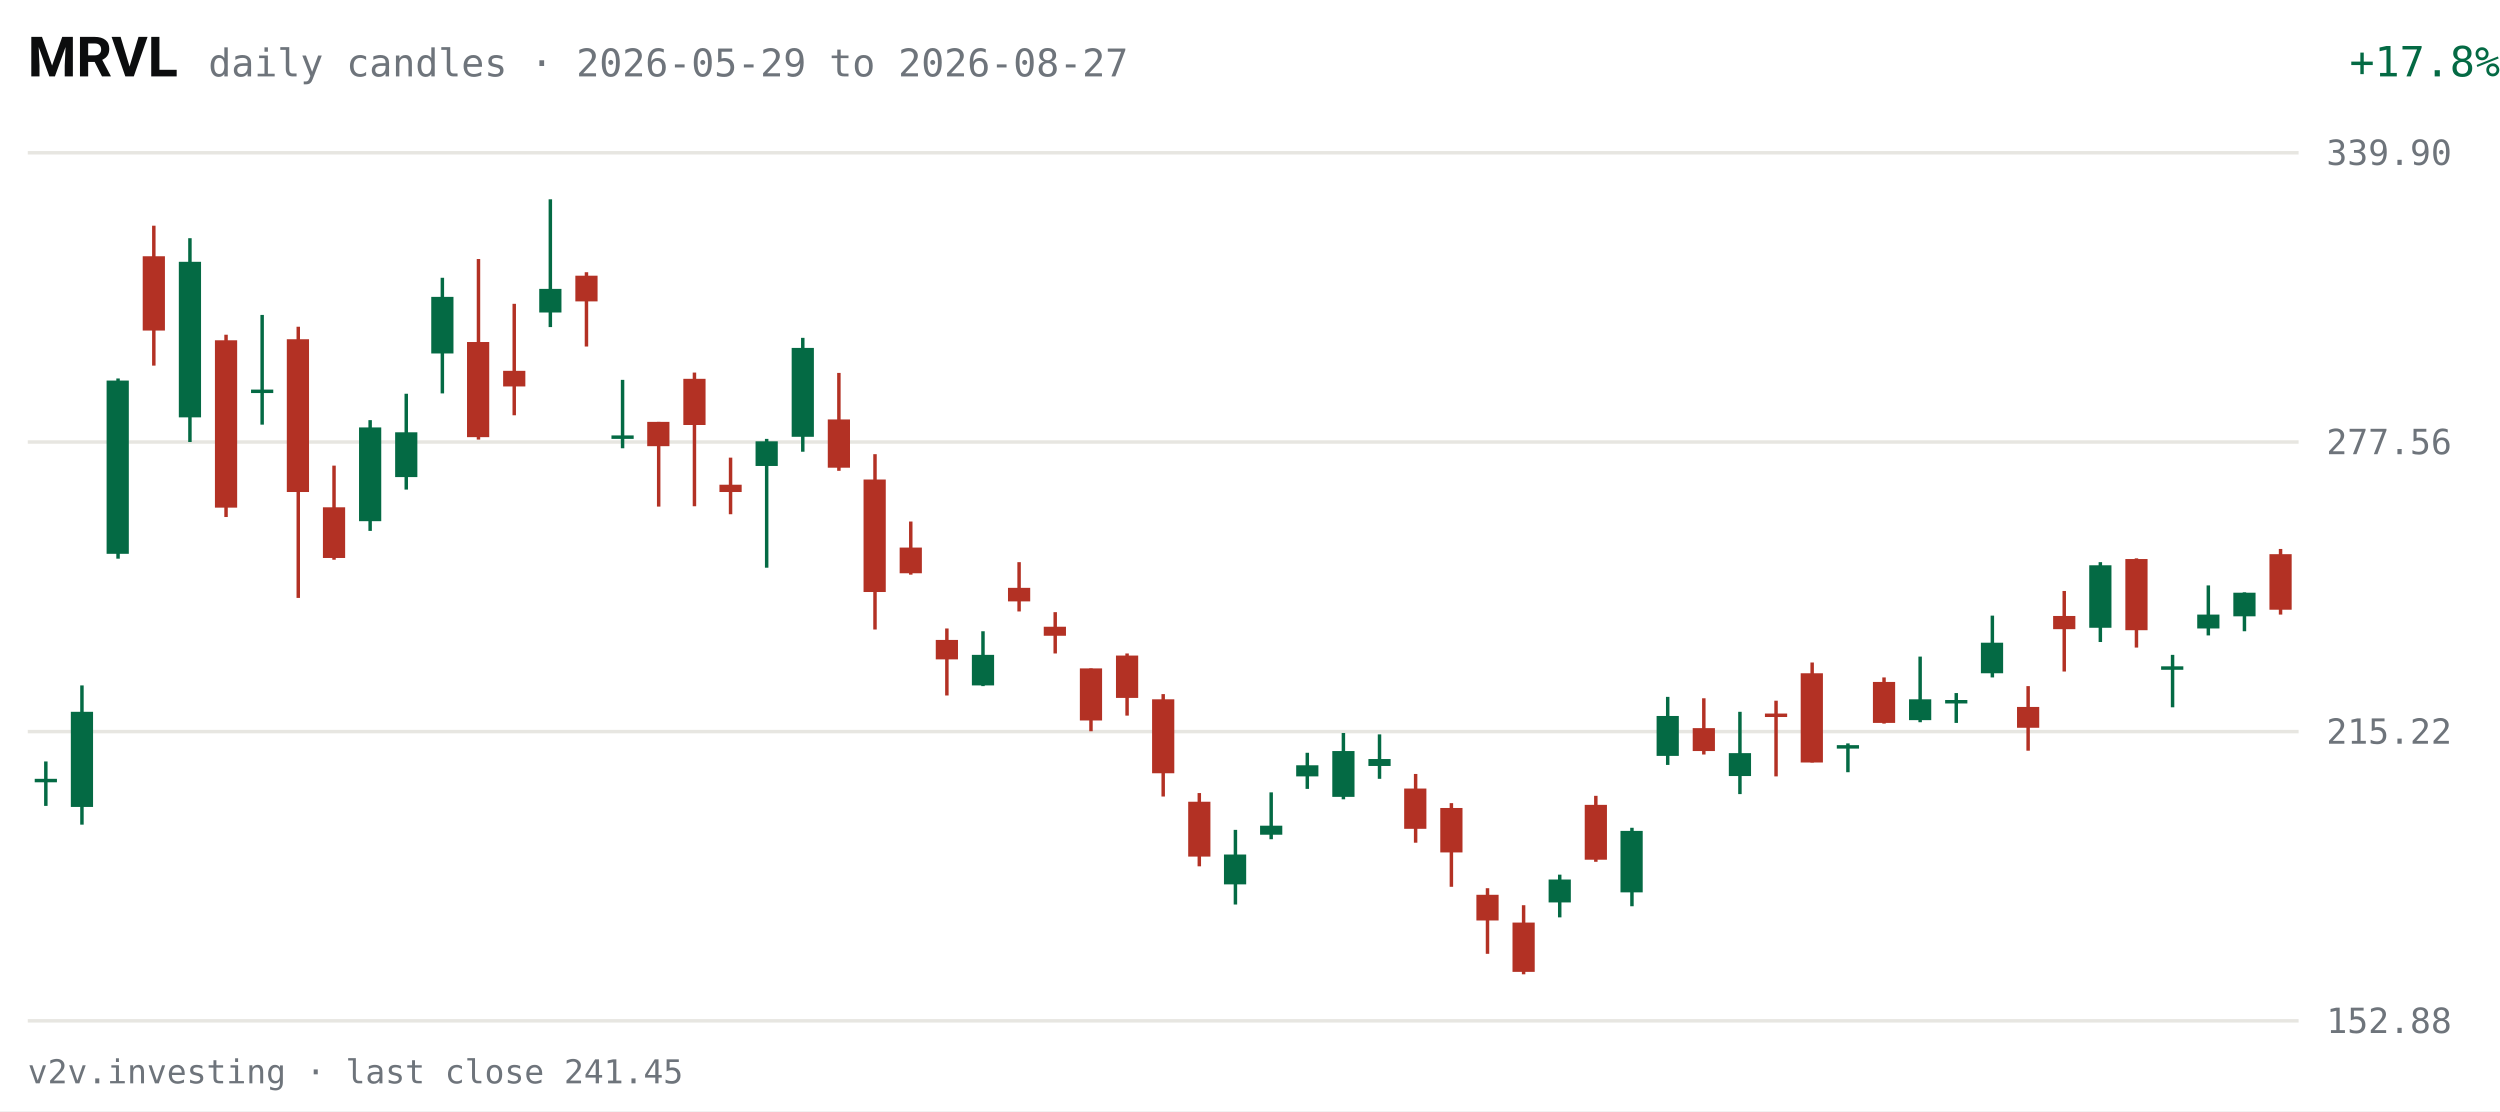
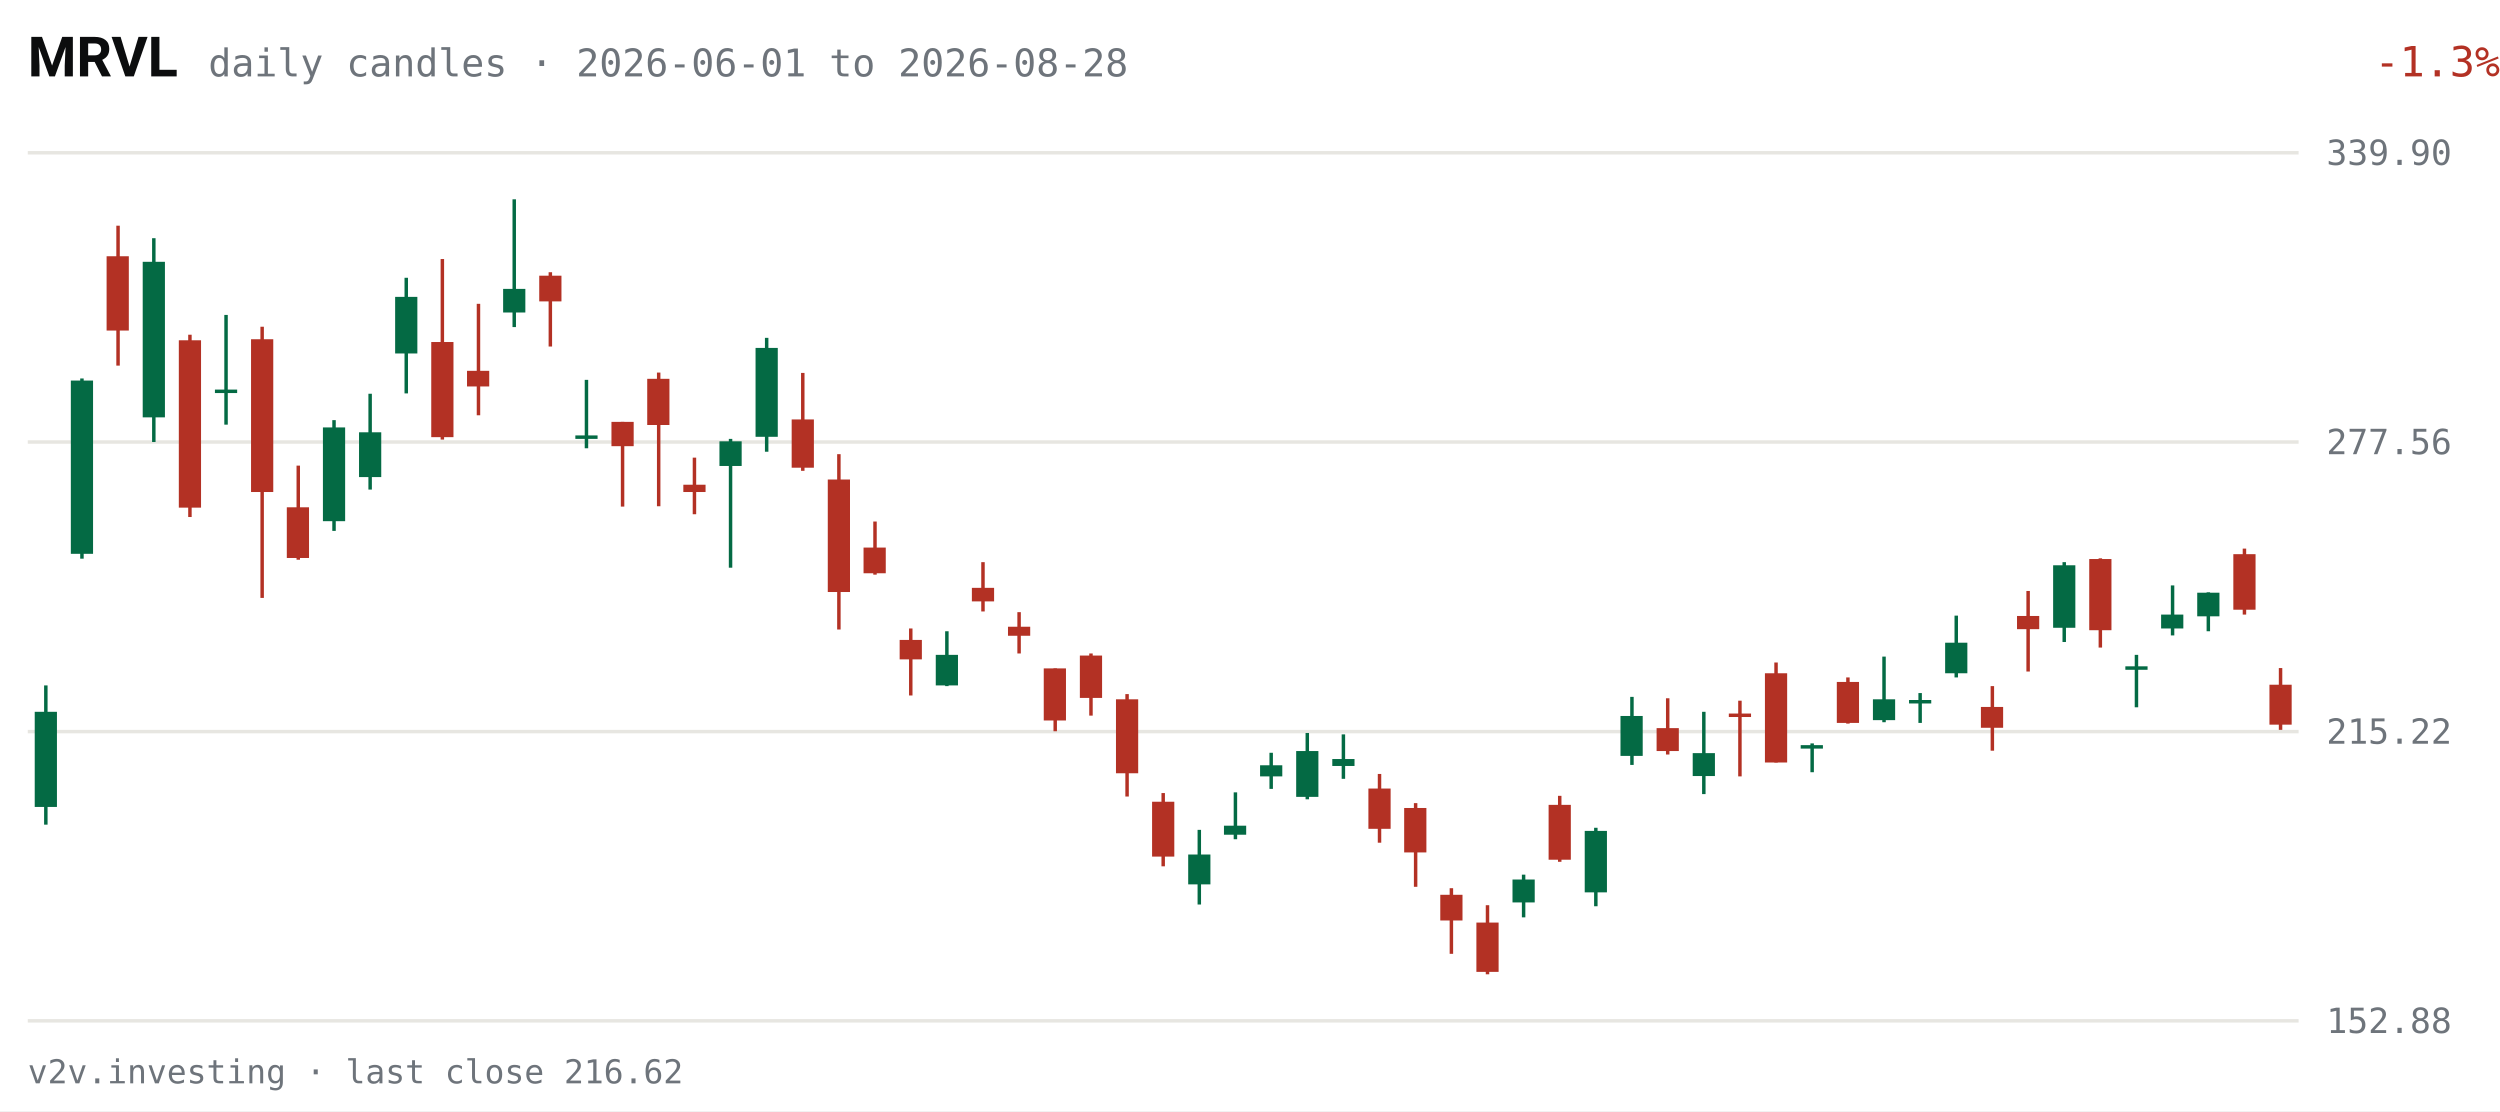
<svg xmlns="http://www.w3.org/2000/svg" viewBox="0 0 720 320" width="720" height="320" role="img" aria-label="MRVL daily candles, last 63 sessions">
  <rect width="720" height="320" fill="#FFFFFF" />
  <text x="8" y="22" fill="#0C0D0E" font-size="16" font-weight="600" font-family="system-ui,-apple-system,Segoe UI,Roboto,sans-serif">MRVL</text>
-   <text x="60" y="22" fill="#6E747B" font-size="11" font-family="ui-monospace,SFMono-Regular,Menlo,Consolas,monospace">daily candles · 2026-05-29 to 2026-08-27</text>
-   <text x="670" y="22" fill="#046A44" font-size="12" text-anchor="end" font-family="ui-monospace,SFMono-Regular,Menlo,Consolas,monospace" transform="translate(50,0)">+17.8%</text>
+   <text x="60" y="22" fill="#6E747B" font-size="11" font-family="ui-monospace,SFMono-Regular,Menlo,Consolas,monospace">daily candles · 2026-06-01 to 2026-08-28</text>
+   <text x="670" y="22" fill="#B33124" font-size="12" text-anchor="end" font-family="ui-monospace,SFMono-Regular,Menlo,Consolas,monospace" transform="translate(50,0)">-1.3%</text>
  <g font-family="ui-monospace,SFMono-Regular,Menlo,Consolas,monospace">
    <line x1="8" y1="294.0" x2="662" y2="294.0" stroke="#E7E6E1" stroke-width="1" />
    <text x="670" y="297.5" fill="#6E747B" font-size="10">152.88</text>
    <line x1="8" y1="210.7" x2="662" y2="210.7" stroke="#E7E6E1" stroke-width="1" />
    <text x="670" y="214.2" fill="#6E747B" font-size="10">215.22</text>
    <line x1="8" y1="127.3" x2="662" y2="127.3" stroke="#E7E6E1" stroke-width="1" />
    <text x="670" y="130.8" fill="#6E747B" font-size="10">277.56</text>
    <line x1="8" y1="44.0" x2="662" y2="44.0" stroke="#E7E6E1" stroke-width="1" />
    <text x="670" y="47.5" fill="#6E747B" font-size="10">339.90</text>
-     <line x1="13.2" y1="219.3" x2="13.2" y2="232.1" stroke="#046A44" stroke-width="1" />
-     <rect x="10.0" y="224.3" width="6.4" height="1.0" fill="#046A44" />
-     <line x1="23.6" y1="197.4" x2="23.6" y2="237.5" stroke="#046A44" stroke-width="1" />
-     <rect x="20.4" y="205.0" width="6.4" height="27.4" fill="#046A44" />
-     <line x1="34.0" y1="109.0" x2="34.0" y2="160.9" stroke="#046A44" stroke-width="1" />
-     <rect x="30.7" y="109.6" width="6.4" height="49.9" fill="#046A44" />
-     <line x1="44.3" y1="65.0" x2="44.3" y2="105.3" stroke="#B33124" stroke-width="1" />
-     <rect x="41.1" y="73.8" width="6.4" height="21.4" fill="#B33124" />
-     <line x1="54.7" y1="68.6" x2="54.7" y2="127.3" stroke="#046A44" stroke-width="1" />
-     <rect x="51.5" y="75.4" width="6.4" height="44.8" fill="#046A44" />
-     <line x1="65.1" y1="96.4" x2="65.1" y2="148.9" stroke="#B33124" stroke-width="1" />
-     <rect x="61.9" y="98.0" width="6.4" height="48.2" fill="#B33124" />
-     <line x1="75.5" y1="90.7" x2="75.5" y2="122.3" stroke="#046A44" stroke-width="1" />
-     <rect x="72.3" y="112.2" width="6.4" height="1.0" fill="#046A44" />
-     <line x1="85.9" y1="94.1" x2="85.9" y2="172.2" stroke="#B33124" stroke-width="1" />
-     <rect x="82.6" y="97.7" width="6.4" height="44.0" fill="#B33124" />
-     <line x1="96.2" y1="134.1" x2="96.2" y2="161.2" stroke="#B33124" stroke-width="1" />
-     <rect x="93.0" y="146.1" width="6.4" height="14.6" fill="#B33124" />
-     <line x1="106.6" y1="121.0" x2="106.6" y2="152.9" stroke="#046A44" stroke-width="1" />
-     <rect x="103.4" y="123.1" width="6.4" height="27.0" fill="#046A44" />
-     <line x1="117.0" y1="113.4" x2="117.0" y2="141.0" stroke="#046A44" stroke-width="1" />
-     <rect x="113.8" y="124.5" width="6.4" height="12.9" fill="#046A44" />
-     <line x1="127.4" y1="80.0" x2="127.4" y2="113.3" stroke="#046A44" stroke-width="1" />
-     <rect x="124.2" y="85.5" width="6.4" height="16.3" fill="#046A44" />
-     <line x1="137.8" y1="74.6" x2="137.8" y2="126.6" stroke="#B33124" stroke-width="1" />
-     <rect x="134.5" y="98.5" width="6.4" height="27.4" fill="#B33124" />
-     <line x1="148.1" y1="87.5" x2="148.1" y2="119.6" stroke="#B33124" stroke-width="1" />
-     <rect x="144.9" y="106.8" width="6.4" height="4.5" fill="#B33124" />
-     <line x1="158.5" y1="57.4" x2="158.5" y2="94.2" stroke="#046A44" stroke-width="1" />
-     <rect x="155.3" y="83.2" width="6.4" height="6.8" fill="#046A44" />
-     <line x1="168.9" y1="78.4" x2="168.9" y2="99.8" stroke="#B33124" stroke-width="1" />
-     <rect x="165.7" y="79.4" width="6.4" height="7.4" fill="#B33124" />
-     <line x1="179.3" y1="109.4" x2="179.3" y2="129.1" stroke="#046A44" stroke-width="1" />
-     <rect x="176.1" y="125.4" width="6.4" height="1.0" fill="#046A44" />
-     <line x1="189.7" y1="121.5" x2="189.7" y2="145.9" stroke="#B33124" stroke-width="1" />
-     <rect x="186.4" y="121.5" width="6.4" height="7.0" fill="#B33124" />
-     <line x1="200.0" y1="107.3" x2="200.0" y2="145.8" stroke="#B33124" stroke-width="1" />
-     <rect x="196.8" y="109.1" width="6.4" height="13.3" fill="#B33124" />
-     <line x1="210.4" y1="131.8" x2="210.4" y2="148.1" stroke="#B33124" stroke-width="1" />
-     <rect x="207.2" y="139.6" width="6.4" height="2.1" fill="#B33124" />
-     <line x1="220.8" y1="126.4" x2="220.8" y2="163.5" stroke="#046A44" stroke-width="1" />
-     <rect x="217.6" y="127.1" width="6.4" height="7.1" fill="#046A44" />
-     <line x1="231.2" y1="97.3" x2="231.2" y2="130.1" stroke="#046A44" stroke-width="1" />
-     <rect x="228.0" y="100.2" width="6.4" height="25.6" fill="#046A44" />
-     <line x1="241.6" y1="107.4" x2="241.6" y2="135.6" stroke="#B33124" stroke-width="1" />
-     <rect x="238.4" y="120.8" width="6.4" height="13.9" fill="#B33124" />
-     <line x1="252.0" y1="130.8" x2="252.0" y2="181.3" stroke="#B33124" stroke-width="1" />
-     <rect x="248.7" y="138.1" width="6.4" height="32.4" fill="#B33124" />
-     <line x1="262.3" y1="150.2" x2="262.3" y2="165.5" stroke="#B33124" stroke-width="1" />
-     <rect x="259.1" y="157.7" width="6.4" height="7.4" fill="#B33124" />
-     <line x1="272.7" y1="181.0" x2="272.7" y2="200.3" stroke="#B33124" stroke-width="1" />
-     <rect x="269.5" y="184.3" width="6.4" height="5.6" fill="#B33124" />
-     <line x1="283.1" y1="181.8" x2="283.1" y2="197.6" stroke="#046A44" stroke-width="1" />
-     <rect x="279.9" y="188.6" width="6.4" height="8.8" fill="#046A44" />
-     <line x1="293.5" y1="161.9" x2="293.5" y2="176.1" stroke="#B33124" stroke-width="1" />
-     <rect x="290.3" y="169.3" width="6.4" height="3.9" fill="#B33124" />
-     <line x1="303.9" y1="176.3" x2="303.9" y2="188.2" stroke="#B33124" stroke-width="1" />
-     <rect x="300.6" y="180.5" width="6.4" height="2.6" fill="#B33124" />
-     <line x1="314.2" y1="192.5" x2="314.2" y2="210.6" stroke="#B33124" stroke-width="1" />
-     <rect x="311.0" y="192.5" width="6.4" height="15.0" fill="#B33124" />
-     <line x1="324.6" y1="188.2" x2="324.6" y2="206.1" stroke="#B33124" stroke-width="1" />
-     <rect x="321.4" y="188.8" width="6.4" height="12.2" fill="#B33124" />
-     <line x1="335.0" y1="199.9" x2="335.0" y2="229.4" stroke="#B33124" stroke-width="1" />
-     <rect x="331.8" y="201.4" width="6.4" height="21.3" fill="#B33124" />
-     <line x1="345.4" y1="228.4" x2="345.4" y2="249.5" stroke="#B33124" stroke-width="1" />
-     <rect x="342.2" y="230.9" width="6.4" height="15.8" fill="#B33124" />
-     <line x1="355.8" y1="239.0" x2="355.8" y2="260.5" stroke="#046A44" stroke-width="1" />
-     <rect x="352.5" y="246.1" width="6.4" height="8.6" fill="#046A44" />
-     <line x1="366.1" y1="228.2" x2="366.1" y2="241.7" stroke="#046A44" stroke-width="1" />
-     <rect x="362.9" y="237.8" width="6.4" height="2.6" fill="#046A44" />
-     <line x1="376.5" y1="216.8" x2="376.5" y2="227.2" stroke="#046A44" stroke-width="1" />
-     <rect x="373.3" y="220.4" width="6.4" height="3.2" fill="#046A44" />
-     <line x1="386.9" y1="211.1" x2="386.9" y2="230.2" stroke="#046A44" stroke-width="1" />
-     <rect x="383.7" y="216.3" width="6.4" height="13.2" fill="#046A44" />
-     <line x1="397.3" y1="211.5" x2="397.3" y2="224.3" stroke="#046A44" stroke-width="1" />
-     <rect x="394.1" y="218.6" width="6.4" height="2.0" fill="#046A44" />
-     <line x1="407.7" y1="222.9" x2="407.7" y2="242.7" stroke="#B33124" stroke-width="1" />
-     <rect x="404.4" y="227.1" width="6.4" height="11.6" fill="#B33124" />
-     <line x1="418.0" y1="231.3" x2="418.0" y2="255.4" stroke="#B33124" stroke-width="1" />
-     <rect x="414.8" y="232.7" width="6.4" height="12.8" fill="#B33124" />
-     <line x1="428.4" y1="255.8" x2="428.4" y2="274.7" stroke="#B33124" stroke-width="1" />
-     <rect x="425.2" y="257.7" width="6.4" height="7.4" fill="#B33124" />
-     <line x1="438.8" y1="260.7" x2="438.8" y2="280.6" stroke="#B33124" stroke-width="1" />
-     <rect x="435.6" y="265.7" width="6.4" height="14.2" fill="#B33124" />
-     <line x1="449.2" y1="251.9" x2="449.2" y2="264.2" stroke="#046A44" stroke-width="1" />
-     <rect x="446.0" y="253.3" width="6.4" height="6.6" fill="#046A44" />
-     <line x1="459.6" y1="229.2" x2="459.6" y2="248.2" stroke="#B33124" stroke-width="1" />
-     <rect x="456.4" y="231.8" width="6.4" height="15.8" fill="#B33124" />
-     <line x1="470.0" y1="238.4" x2="470.0" y2="261.0" stroke="#046A44" stroke-width="1" />
-     <rect x="466.7" y="239.3" width="6.4" height="17.7" fill="#046A44" />
-     <line x1="480.3" y1="200.7" x2="480.3" y2="220.3" stroke="#046A44" stroke-width="1" />
-     <rect x="477.1" y="206.2" width="6.4" height="11.5" fill="#046A44" />
-     <line x1="490.7" y1="201.1" x2="490.7" y2="217.3" stroke="#B33124" stroke-width="1" />
-     <rect x="487.5" y="209.7" width="6.4" height="6.6" fill="#B33124" />
-     <line x1="501.1" y1="205.0" x2="501.1" y2="228.7" stroke="#046A44" stroke-width="1" />
-     <rect x="497.9" y="216.9" width="6.4" height="6.6" fill="#046A44" />
-     <line x1="511.5" y1="201.8" x2="511.5" y2="223.6" stroke="#B33124" stroke-width="1" />
-     <rect x="508.3" y="205.5" width="6.4" height="1.0" fill="#B33124" />
-     <line x1="521.9" y1="190.8" x2="521.9" y2="219.6" stroke="#B33124" stroke-width="1" />
-     <rect x="518.6" y="193.9" width="6.4" height="25.7" fill="#B33124" />
-     <line x1="532.2" y1="214.1" x2="532.2" y2="222.4" stroke="#046A44" stroke-width="1" />
-     <rect x="529.0" y="214.6" width="6.4" height="1.0" fill="#046A44" />
-     <line x1="542.6" y1="195.1" x2="542.6" y2="208.4" stroke="#B33124" stroke-width="1" />
-     <rect x="539.4" y="196.4" width="6.4" height="11.8" fill="#B33124" />
-     <line x1="553.0" y1="189.1" x2="553.0" y2="208.0" stroke="#046A44" stroke-width="1" />
-     <rect x="549.8" y="201.4" width="6.4" height="6.0" fill="#046A44" />
-     <line x1="563.4" y1="199.6" x2="563.4" y2="208.2" stroke="#046A44" stroke-width="1" />
-     <rect x="560.2" y="201.6" width="6.4" height="1.0" fill="#046A44" />
-     <line x1="573.8" y1="177.3" x2="573.8" y2="195.1" stroke="#046A44" stroke-width="1" />
-     <rect x="570.5" y="185.1" width="6.4" height="8.8" fill="#046A44" />
-     <line x1="584.1" y1="197.6" x2="584.1" y2="216.2" stroke="#B33124" stroke-width="1" />
-     <rect x="580.9" y="203.6" width="6.4" height="6.0" fill="#B33124" />
-     <line x1="594.5" y1="170.2" x2="594.5" y2="193.4" stroke="#B33124" stroke-width="1" />
-     <rect x="591.3" y="177.4" width="6.4" height="3.8" fill="#B33124" />
-     <line x1="604.9" y1="161.9" x2="604.9" y2="184.9" stroke="#046A44" stroke-width="1" />
-     <rect x="601.7" y="162.8" width="6.4" height="18.0" fill="#046A44" />
-     <line x1="615.3" y1="160.8" x2="615.3" y2="186.5" stroke="#B33124" stroke-width="1" />
-     <rect x="612.1" y="161.0" width="6.4" height="20.5" fill="#B33124" />
-     <line x1="625.7" y1="188.6" x2="625.7" y2="203.7" stroke="#046A44" stroke-width="1" />
-     <rect x="622.4" y="191.9" width="6.4" height="1.0" fill="#046A44" />
-     <line x1="636.0" y1="168.6" x2="636.0" y2="183.0" stroke="#046A44" stroke-width="1" />
-     <rect x="632.8" y="177.0" width="6.4" height="4.0" fill="#046A44" />
-     <line x1="646.4" y1="170.6" x2="646.4" y2="181.8" stroke="#046A44" stroke-width="1" />
-     <rect x="643.2" y="170.7" width="6.4" height="6.8" fill="#046A44" />
-     <line x1="656.8" y1="158.1" x2="656.8" y2="177.0" stroke="#B33124" stroke-width="1" />
-     <rect x="653.6" y="159.6" width="6.4" height="16.0" fill="#B33124" />
+     <line x1="13.2" y1="197.4" x2="13.2" y2="237.5" stroke="#046A44" stroke-width="1" />
+     <rect x="10.0" y="205.0" width="6.4" height="27.4" fill="#046A44" />
+     <line x1="23.6" y1="109.0" x2="23.6" y2="160.9" stroke="#046A44" stroke-width="1" />
+     <rect x="20.4" y="109.6" width="6.4" height="49.9" fill="#046A44" />
+     <line x1="34.0" y1="65.0" x2="34.0" y2="105.3" stroke="#B33124" stroke-width="1" />
+     <rect x="30.7" y="73.8" width="6.4" height="21.4" fill="#B33124" />
+     <line x1="44.3" y1="68.6" x2="44.3" y2="127.3" stroke="#046A44" stroke-width="1" />
+     <rect x="41.1" y="75.4" width="6.4" height="44.8" fill="#046A44" />
+     <line x1="54.7" y1="96.4" x2="54.7" y2="148.9" stroke="#B33124" stroke-width="1" />
+     <rect x="51.5" y="98.0" width="6.4" height="48.2" fill="#B33124" />
+     <line x1="65.1" y1="90.7" x2="65.1" y2="122.3" stroke="#046A44" stroke-width="1" />
+     <rect x="61.9" y="112.2" width="6.4" height="1.0" fill="#046A44" />
+     <line x1="75.5" y1="94.1" x2="75.5" y2="172.2" stroke="#B33124" stroke-width="1" />
+     <rect x="72.3" y="97.7" width="6.4" height="44.0" fill="#B33124" />
+     <line x1="85.9" y1="134.1" x2="85.9" y2="161.2" stroke="#B33124" stroke-width="1" />
+     <rect x="82.6" y="146.1" width="6.4" height="14.6" fill="#B33124" />
+     <line x1="96.2" y1="121.0" x2="96.2" y2="152.9" stroke="#046A44" stroke-width="1" />
+     <rect x="93.0" y="123.1" width="6.4" height="27.0" fill="#046A44" />
+     <line x1="106.6" y1="113.4" x2="106.6" y2="141.0" stroke="#046A44" stroke-width="1" />
+     <rect x="103.4" y="124.5" width="6.4" height="12.9" fill="#046A44" />
+     <line x1="117.0" y1="80.0" x2="117.0" y2="113.3" stroke="#046A44" stroke-width="1" />
+     <rect x="113.8" y="85.5" width="6.4" height="16.3" fill="#046A44" />
+     <line x1="127.4" y1="74.6" x2="127.4" y2="126.6" stroke="#B33124" stroke-width="1" />
+     <rect x="124.2" y="98.5" width="6.4" height="27.4" fill="#B33124" />
+     <line x1="137.8" y1="87.5" x2="137.8" y2="119.6" stroke="#B33124" stroke-width="1" />
+     <rect x="134.5" y="106.8" width="6.4" height="4.5" fill="#B33124" />
+     <line x1="148.1" y1="57.4" x2="148.1" y2="94.2" stroke="#046A44" stroke-width="1" />
+     <rect x="144.9" y="83.2" width="6.4" height="6.8" fill="#046A44" />
+     <line x1="158.5" y1="78.4" x2="158.5" y2="99.8" stroke="#B33124" stroke-width="1" />
+     <rect x="155.3" y="79.4" width="6.4" height="7.4" fill="#B33124" />
+     <line x1="168.9" y1="109.4" x2="168.9" y2="129.1" stroke="#046A44" stroke-width="1" />
+     <rect x="165.7" y="125.4" width="6.4" height="1.0" fill="#046A44" />
+     <line x1="179.3" y1="121.5" x2="179.3" y2="145.9" stroke="#B33124" stroke-width="1" />
+     <rect x="176.1" y="121.5" width="6.4" height="7.0" fill="#B33124" />
+     <line x1="189.7" y1="107.3" x2="189.7" y2="145.8" stroke="#B33124" stroke-width="1" />
+     <rect x="186.4" y="109.1" width="6.4" height="13.3" fill="#B33124" />
+     <line x1="200.0" y1="131.8" x2="200.0" y2="148.1" stroke="#B33124" stroke-width="1" />
+     <rect x="196.8" y="139.6" width="6.4" height="2.1" fill="#B33124" />
+     <line x1="210.4" y1="126.4" x2="210.4" y2="163.5" stroke="#046A44" stroke-width="1" />
+     <rect x="207.2" y="127.1" width="6.4" height="7.1" fill="#046A44" />
+     <line x1="220.8" y1="97.3" x2="220.8" y2="130.1" stroke="#046A44" stroke-width="1" />
+     <rect x="217.6" y="100.2" width="6.4" height="25.6" fill="#046A44" />
+     <line x1="231.2" y1="107.4" x2="231.2" y2="135.6" stroke="#B33124" stroke-width="1" />
+     <rect x="228.0" y="120.8" width="6.4" height="13.9" fill="#B33124" />
+     <line x1="241.6" y1="130.8" x2="241.6" y2="181.3" stroke="#B33124" stroke-width="1" />
+     <rect x="238.4" y="138.1" width="6.4" height="32.4" fill="#B33124" />
+     <line x1="252.0" y1="150.2" x2="252.0" y2="165.5" stroke="#B33124" stroke-width="1" />
+     <rect x="248.7" y="157.7" width="6.4" height="7.4" fill="#B33124" />
+     <line x1="262.3" y1="181.0" x2="262.3" y2="200.3" stroke="#B33124" stroke-width="1" />
+     <rect x="259.1" y="184.3" width="6.4" height="5.6" fill="#B33124" />
+     <line x1="272.7" y1="181.8" x2="272.7" y2="197.6" stroke="#046A44" stroke-width="1" />
+     <rect x="269.5" y="188.6" width="6.4" height="8.8" fill="#046A44" />
+     <line x1="283.1" y1="161.9" x2="283.1" y2="176.1" stroke="#B33124" stroke-width="1" />
+     <rect x="279.9" y="169.3" width="6.4" height="3.9" fill="#B33124" />
+     <line x1="293.5" y1="176.3" x2="293.5" y2="188.2" stroke="#B33124" stroke-width="1" />
+     <rect x="290.3" y="180.5" width="6.4" height="2.6" fill="#B33124" />
+     <line x1="303.9" y1="192.5" x2="303.9" y2="210.6" stroke="#B33124" stroke-width="1" />
+     <rect x="300.6" y="192.5" width="6.4" height="15.0" fill="#B33124" />
+     <line x1="314.2" y1="188.2" x2="314.2" y2="206.1" stroke="#B33124" stroke-width="1" />
+     <rect x="311.0" y="188.8" width="6.4" height="12.2" fill="#B33124" />
+     <line x1="324.6" y1="199.9" x2="324.6" y2="229.4" stroke="#B33124" stroke-width="1" />
+     <rect x="321.4" y="201.4" width="6.4" height="21.3" fill="#B33124" />
+     <line x1="335.0" y1="228.4" x2="335.0" y2="249.5" stroke="#B33124" stroke-width="1" />
+     <rect x="331.8" y="230.9" width="6.4" height="15.8" fill="#B33124" />
+     <line x1="345.4" y1="239.0" x2="345.4" y2="260.5" stroke="#046A44" stroke-width="1" />
+     <rect x="342.2" y="246.1" width="6.4" height="8.6" fill="#046A44" />
+     <line x1="355.8" y1="228.2" x2="355.8" y2="241.7" stroke="#046A44" stroke-width="1" />
+     <rect x="352.5" y="237.8" width="6.4" height="2.6" fill="#046A44" />
+     <line x1="366.1" y1="216.8" x2="366.1" y2="227.2" stroke="#046A44" stroke-width="1" />
+     <rect x="362.9" y="220.4" width="6.4" height="3.2" fill="#046A44" />
+     <line x1="376.5" y1="211.1" x2="376.5" y2="230.2" stroke="#046A44" stroke-width="1" />
+     <rect x="373.3" y="216.3" width="6.4" height="13.2" fill="#046A44" />
+     <line x1="386.9" y1="211.5" x2="386.9" y2="224.3" stroke="#046A44" stroke-width="1" />
+     <rect x="383.7" y="218.6" width="6.4" height="2.0" fill="#046A44" />
+     <line x1="397.3" y1="222.9" x2="397.3" y2="242.7" stroke="#B33124" stroke-width="1" />
+     <rect x="394.1" y="227.1" width="6.4" height="11.6" fill="#B33124" />
+     <line x1="407.7" y1="231.3" x2="407.7" y2="255.4" stroke="#B33124" stroke-width="1" />
+     <rect x="404.4" y="232.7" width="6.4" height="12.8" fill="#B33124" />
+     <line x1="418.0" y1="255.8" x2="418.0" y2="274.7" stroke="#B33124" stroke-width="1" />
+     <rect x="414.8" y="257.7" width="6.4" height="7.4" fill="#B33124" />
+     <line x1="428.4" y1="260.7" x2="428.4" y2="280.6" stroke="#B33124" stroke-width="1" />
+     <rect x="425.2" y="265.7" width="6.4" height="14.2" fill="#B33124" />
+     <line x1="438.8" y1="251.9" x2="438.8" y2="264.2" stroke="#046A44" stroke-width="1" />
+     <rect x="435.6" y="253.3" width="6.4" height="6.6" fill="#046A44" />
+     <line x1="449.2" y1="229.2" x2="449.2" y2="248.2" stroke="#B33124" stroke-width="1" />
+     <rect x="446.0" y="231.8" width="6.4" height="15.8" fill="#B33124" />
+     <line x1="459.6" y1="238.4" x2="459.6" y2="261.0" stroke="#046A44" stroke-width="1" />
+     <rect x="456.4" y="239.3" width="6.4" height="17.7" fill="#046A44" />
+     <line x1="470.0" y1="200.7" x2="470.0" y2="220.3" stroke="#046A44" stroke-width="1" />
+     <rect x="466.7" y="206.2" width="6.4" height="11.5" fill="#046A44" />
+     <line x1="480.3" y1="201.1" x2="480.3" y2="217.3" stroke="#B33124" stroke-width="1" />
+     <rect x="477.1" y="209.7" width="6.4" height="6.6" fill="#B33124" />
+     <line x1="490.7" y1="205.0" x2="490.7" y2="228.7" stroke="#046A44" stroke-width="1" />
+     <rect x="487.5" y="216.9" width="6.4" height="6.6" fill="#046A44" />
+     <line x1="501.1" y1="201.8" x2="501.1" y2="223.6" stroke="#B33124" stroke-width="1" />
+     <rect x="497.9" y="205.5" width="6.4" height="1.0" fill="#B33124" />
+     <line x1="511.5" y1="190.8" x2="511.5" y2="219.6" stroke="#B33124" stroke-width="1" />
+     <rect x="508.3" y="193.9" width="6.4" height="25.7" fill="#B33124" />
+     <line x1="521.9" y1="214.1" x2="521.9" y2="222.4" stroke="#046A44" stroke-width="1" />
+     <rect x="518.6" y="214.6" width="6.4" height="1.0" fill="#046A44" />
+     <line x1="532.2" y1="195.1" x2="532.2" y2="208.4" stroke="#B33124" stroke-width="1" />
+     <rect x="529.0" y="196.4" width="6.4" height="11.8" fill="#B33124" />
+     <line x1="542.6" y1="189.1" x2="542.6" y2="208.0" stroke="#046A44" stroke-width="1" />
+     <rect x="539.4" y="201.4" width="6.4" height="6.0" fill="#046A44" />
+     <line x1="553.0" y1="199.6" x2="553.0" y2="208.2" stroke="#046A44" stroke-width="1" />
+     <rect x="549.8" y="201.6" width="6.4" height="1.0" fill="#046A44" />
+     <line x1="563.4" y1="177.3" x2="563.4" y2="195.1" stroke="#046A44" stroke-width="1" />
+     <rect x="560.2" y="185.1" width="6.4" height="8.8" fill="#046A44" />
+     <line x1="573.8" y1="197.6" x2="573.8" y2="216.2" stroke="#B33124" stroke-width="1" />
+     <rect x="570.5" y="203.6" width="6.4" height="6.0" fill="#B33124" />
+     <line x1="584.1" y1="170.2" x2="584.1" y2="193.4" stroke="#B33124" stroke-width="1" />
+     <rect x="580.9" y="177.4" width="6.4" height="3.8" fill="#B33124" />
+     <line x1="594.5" y1="161.9" x2="594.5" y2="184.9" stroke="#046A44" stroke-width="1" />
+     <rect x="591.3" y="162.8" width="6.4" height="18.0" fill="#046A44" />
+     <line x1="604.9" y1="160.8" x2="604.9" y2="186.5" stroke="#B33124" stroke-width="1" />
+     <rect x="601.7" y="161.0" width="6.4" height="20.5" fill="#B33124" />
+     <line x1="615.3" y1="188.6" x2="615.3" y2="203.7" stroke="#046A44" stroke-width="1" />
+     <rect x="612.1" y="191.9" width="6.4" height="1.0" fill="#046A44" />
+     <line x1="625.7" y1="168.6" x2="625.7" y2="183.0" stroke="#046A44" stroke-width="1" />
+     <rect x="622.4" y="177.0" width="6.4" height="4.0" fill="#046A44" />
+     <line x1="636.0" y1="170.6" x2="636.0" y2="181.8" stroke="#046A44" stroke-width="1" />
+     <rect x="632.8" y="170.7" width="6.4" height="6.8" fill="#046A44" />
+     <line x1="646.4" y1="158.0" x2="646.4" y2="177.0" stroke="#B33124" stroke-width="1" />
+     <rect x="643.2" y="159.6" width="6.4" height="16.0" fill="#B33124" />
+     <line x1="656.8" y1="192.4" x2="656.8" y2="210.2" stroke="#B33124" stroke-width="1" />
+     <rect x="653.6" y="197.2" width="6.4" height="11.5" fill="#B33124" />
  </g>
-   <text x="8" y="312" fill="#6E747B" font-size="9.5" font-family="ui-monospace,SFMono-Regular,Menlo,Consolas,monospace">v2v.investing · last close 241.45</text>
+   <text x="8" y="312" fill="#6E747B" font-size="9.5" font-family="ui-monospace,SFMono-Regular,Menlo,Consolas,monospace">v2v.investing · last close 216.62</text>
</svg>
